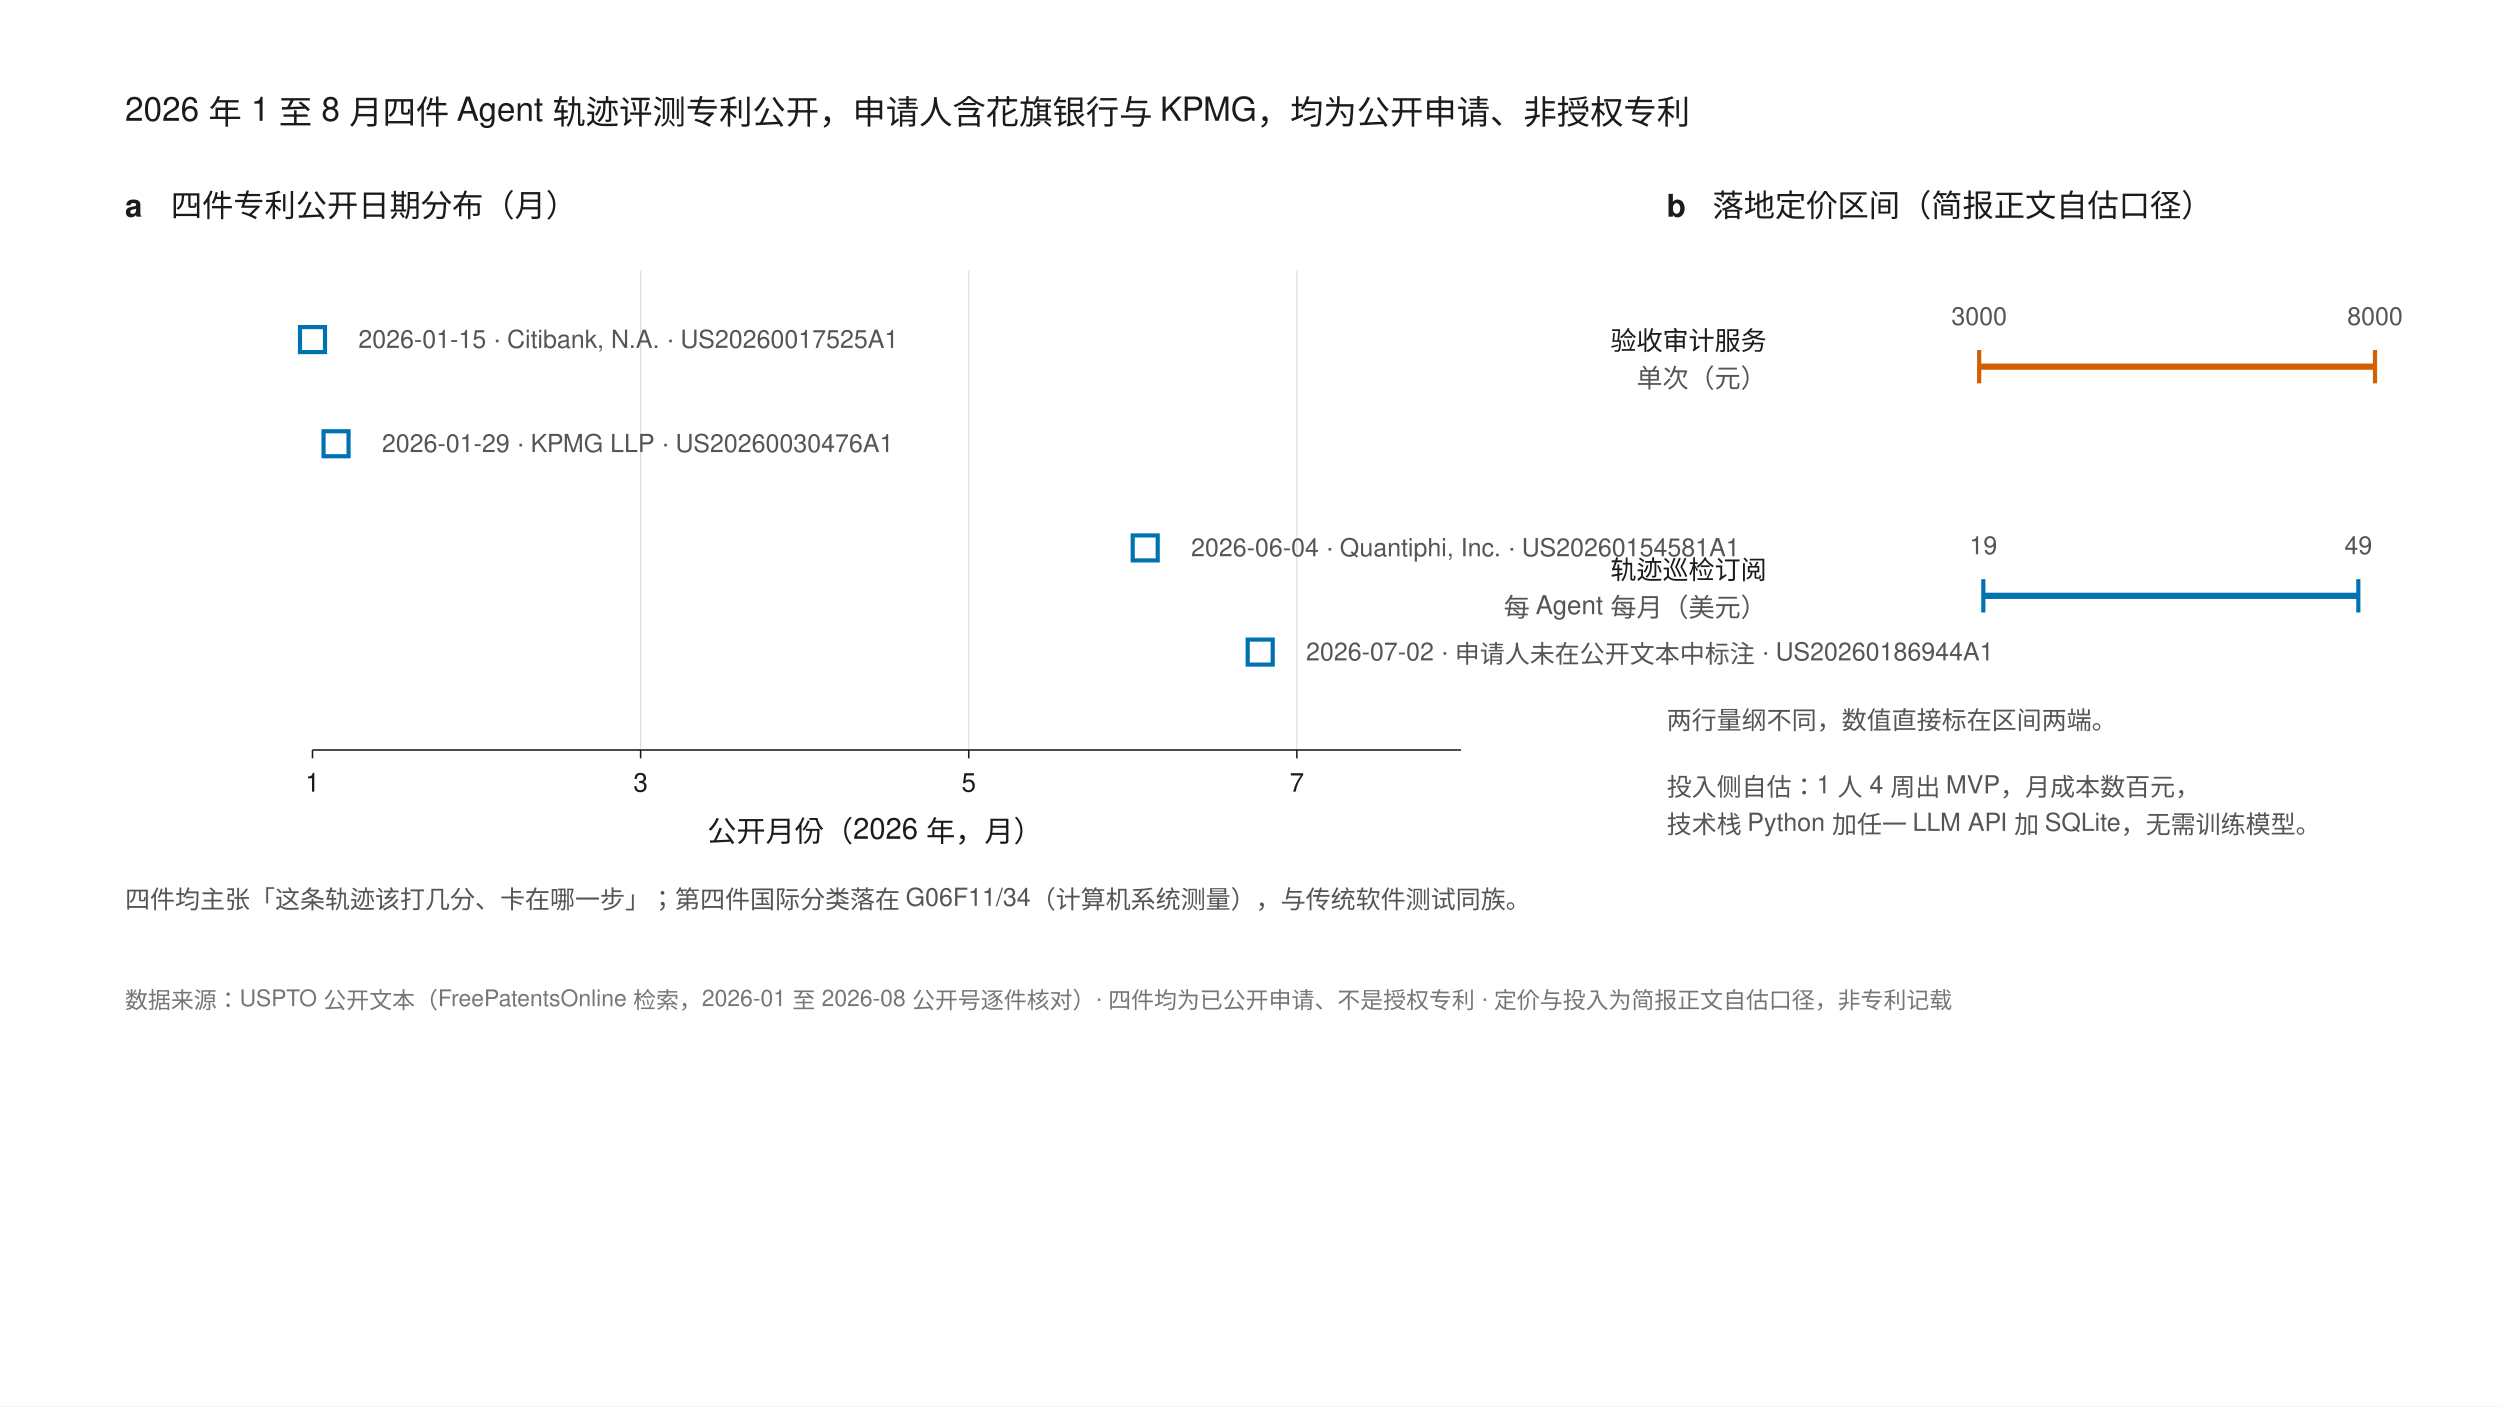
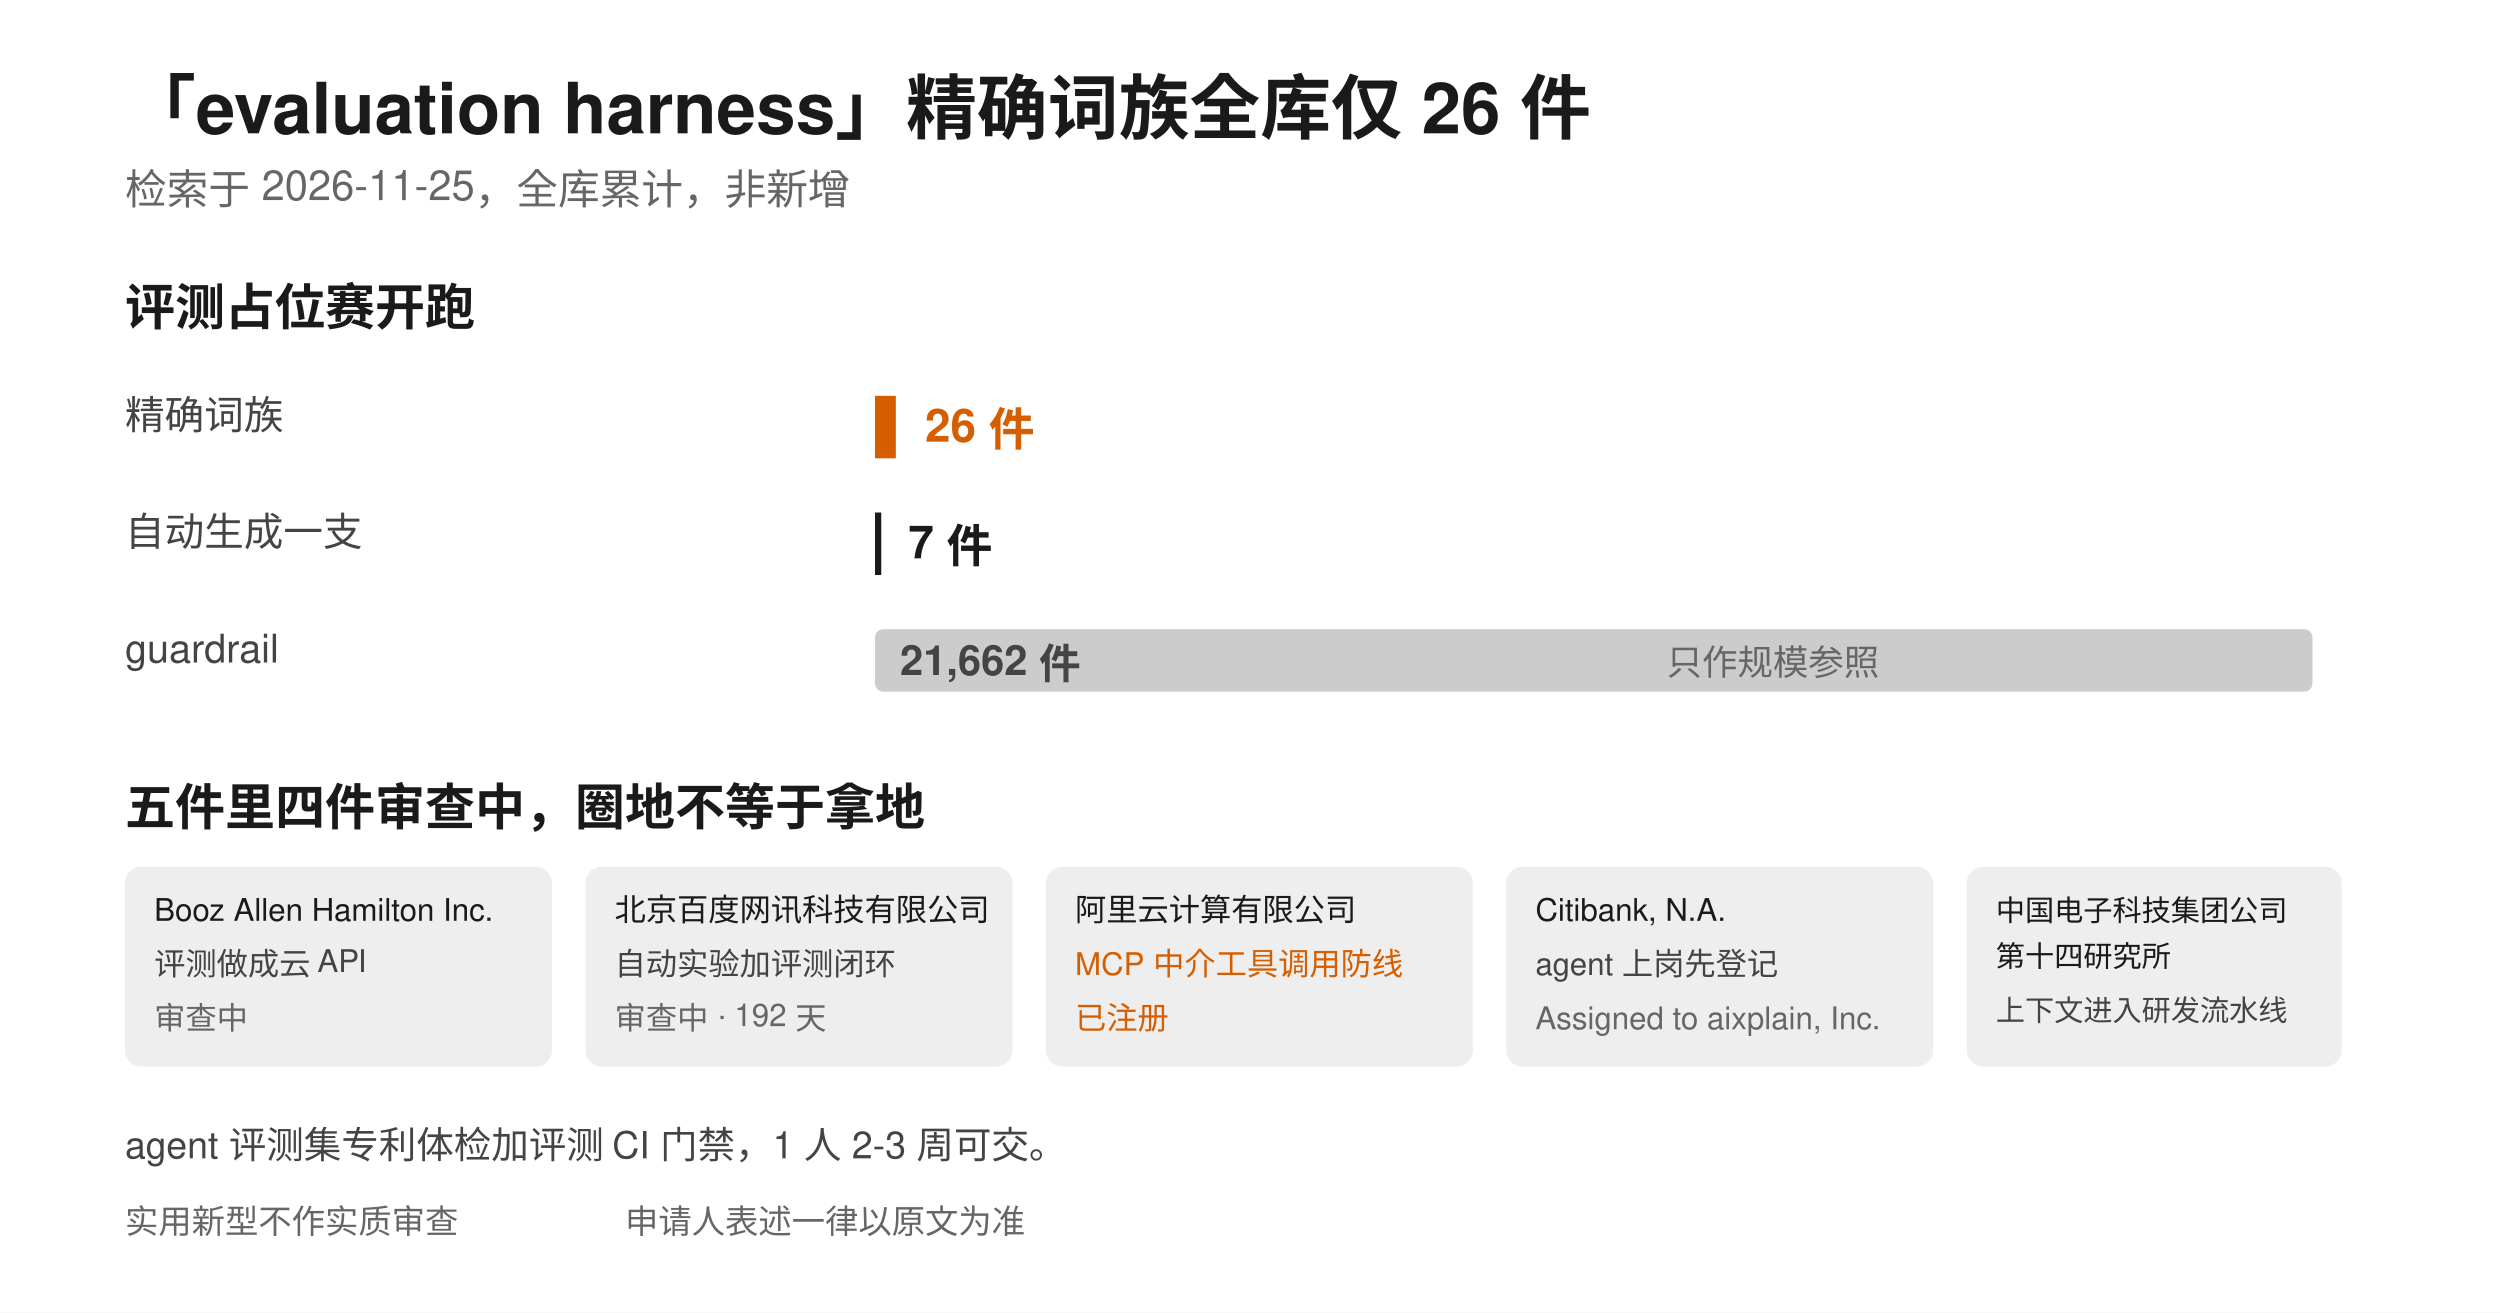
- <svg xmlns="http://www.w3.org/2000/svg" width="1200" height="675" viewBox="0 0 1200 675" font-family="'Helvetica Neue',Helvetica,Arial,'PingFang SC',sans-serif">
-   <rect width="1200" height="675" fill="#FFFFFF" />
-   <text x="60" y="58" font-size="16" fill="#1A1B1E">2026 年 1 至 8 月四件 Agent 轨迹评测专利公开，申请人含花旗银行与 KPMG，均为公开申请、非授权专利</text>
-   <text x="60" y="104" font-size="15" font-weight="bold" fill="#1A1B1E">a</text>
-   <text x="82" y="104" font-size="15" fill="#1A1B1E">四件专利公开日期分布（月）</text>
-   <g stroke="#D9D9D9" stroke-width="0.5">
-     <line x1="307.5" y1="130" x2="307.5" y2="360" />
-     <line x1="465" y1="130" x2="465" y2="360" />
-     <line x1="622.5" y1="130" x2="622.5" y2="360" />
-   </g>
-   <g fill="#FFFFFF" stroke="#0072B2" stroke-width="2">
-     <rect x="144" y="157" width="12" height="12" />
-     <rect x="155.3" y="207" width="12" height="12" />
-     <rect x="543.7" y="257" width="12" height="12" />
-     <rect x="598.9" y="307" width="12" height="12" />
-   </g>
-   <g font-size="12" fill="#555">
-     <text x="172" y="167">2026-01-15 · Citibank, N.A. · US20260017525A1</text>
-     <text x="183.3" y="217">2026-01-29 · KPMG LLP · US20260030476A1</text>
-     <text x="571.7" y="267">2026-06-04 · Quantiphi, Inc. · US20260154581A1</text>
-     <text x="626.9" y="317">2026-07-02 · 申请人未在公开文本中标注 · US20260186944A1</text>
-   </g>
-   <line x1="150" y1="360" x2="701.3" y2="360" stroke="#1A1B1E" stroke-width="0.75" />
-   <g stroke="#1A1B1E" stroke-width="0.75">
-     <line x1="150" y1="360" x2="150" y2="364" />
-     <line x1="307.5" y1="360" x2="307.5" y2="364" />
-     <line x1="465" y1="360" x2="465" y2="364" />
-     <line x1="622.5" y1="360" x2="622.5" y2="364" />
-   </g>
-   <g font-size="12.5" fill="#1A1B1E" text-anchor="middle">
-     <text x="150" y="380">1</text>
-     <text x="307.5" y="380">3</text>
-     <text x="465" y="380">5</text>
-     <text x="622.5" y="380">7</text>
-   </g>
-   <text x="420" y="404" font-size="14" fill="#1A1B1E" text-anchor="middle">公开月份（2026 年，月）</text>
-   <text x="60" y="436" font-size="12" fill="#555">四件均主张「这条轨迹该打几分、卡在哪一步」；第四件国际分类落在 G06F11/34（计算机系统测量），与传统软件测试同族。</text>
-   <text x="800" y="104" font-size="15" font-weight="bold" fill="#1A1B1E">b</text>
-   <text x="822" y="104" font-size="15" fill="#1A1B1E">落地定价区间（简报正文自估口径）</text>
-   <text x="848" y="168" font-size="12.5" fill="#1A1B1E" text-anchor="end">验收审计服务</text>
-   <text x="848" y="186" font-size="12.5" fill="#555" text-anchor="end">单次（元）</text>
-   <line x1="950" y1="176" x2="1140" y2="176" stroke="#D55E00" stroke-width="3" />
-   <line x1="950" y1="168" x2="950" y2="184" stroke="#D55E00" stroke-width="2" />
-   <line x1="1140" y1="168" x2="1140" y2="184" stroke="#D55E00" stroke-width="2" />
-   <text x="950" y="156" font-size="12" fill="#555" text-anchor="middle">3000</text>
-   <text x="1140" y="156" font-size="12" fill="#555" text-anchor="middle">8000</text>
-   <text x="848" y="278" font-size="12.5" fill="#1A1B1E" text-anchor="end">轨迹巡检订阅</text>
-   <text x="848" y="296" font-size="12.5" fill="#555" text-anchor="end">每 Agent 每月（美元）</text>
-   <line x1="952" y1="286" x2="1132" y2="286" stroke="#0072B2" stroke-width="3" />
-   <line x1="952" y1="278" x2="952" y2="294" stroke="#0072B2" stroke-width="2" />
-   <line x1="1132" y1="278" x2="1132" y2="294" stroke="#0072B2" stroke-width="2" />
-   <text x="952" y="266" font-size="12" fill="#555" text-anchor="middle">19</text>
-   <text x="1132" y="266" font-size="12" fill="#555" text-anchor="middle">49</text>
-   <text x="800" y="350" font-size="12" fill="#555">两行量纲不同，数值直接标在区间两端。</text>
-   <text x="800" y="382" font-size="12" fill="#555">投入侧自估：1 人 4 周出 MVP，月成本数百元，</text>
-   <text x="800" y="400" font-size="12" fill="#555">技术栈 Python 加任一 LLM API 加 SQLite，无需训练模型。</text>
-   <text x="60" y="484" font-size="11" fill="#767676">数据来源：USPTO 公开文本（FreePatentsOnline 检索，2026-01 至 2026-08 公开号逐件核对）· 四件均为已公开申请、不是授权专利 · 定价与投入为简报正文自估口径，非专利记载</text>
+ <svg xmlns="http://www.w3.org/2000/svg" width="1200" height="630" viewBox="0 0 1200 630" font-family="Helvetica, Arial, sans-serif">
+   <rect width="1200" height="630" fill="#ffffff" />
+   <text x="60" y="64" font-size="34" font-weight="bold" fill="#1a1a1a">「evaluation harness」精确词族全库仅 26 件</text>
+   <text x="60" y="98" font-size="20" fill="#666666">检索于 2026-11-25，全库累计，非新增</text>
+   <text x="60" y="156" font-size="24" font-weight="bold" fill="#1a1a1a">评测占位赛开跑</text>
+   <text x="60" y="206" font-size="19" fill="#444444">精确词族</text>
+   <rect x="420" y="190" width="10" height="30" fill="#D55E00" />
+   <text x="444" y="212" font-size="22" font-weight="bold" fill="#D55E00">26 件</text>
+   <text x="60" y="262" font-size="19" fill="#444444">自动生成一支</text>
+   <rect x="420" y="246" width="3" height="30" fill="#1a1a1a" />
+   <text x="436" y="268" font-size="22" font-weight="bold" fill="#1a1a1a">7 件</text>
+   <text x="60" y="318" font-size="19" fill="#444444">guardrail</text>
+   <rect x="420" y="302" width="690" height="30" rx="4" fill="#cccccc" />
+   <text x="432" y="324" font-size="20" font-weight="bold" fill="#444444">21,662 件</text>
+   <text x="800" y="324" font-size="17" fill="#666666">只作规模参照</text>
+   <text x="60" y="396" font-size="24" font-weight="bold" fill="#1a1a1a">五件里四件审查中，圈地不等于拿地</text>
+   <rect x="60" y="416" width="205" height="96" rx="8" fill="#eeeeee" />
+   <text x="74" y="442" font-size="15" fill="#1a1a1a">Booz Allen Hamilton Inc.</text>
+   <text x="74" y="468" font-size="15" fill="#444444">评测做成云 API</text>
+   <text x="74" y="494" font-size="15" fill="#666666">审查中</text>
+   <rect x="281" y="416" width="205" height="96" rx="8" fill="#eeeeee" />
+   <text x="295" y="442" font-size="15" fill="#1a1a1a">北京百度网讯科技有限公司</text>
+   <text x="295" y="468" font-size="15" fill="#444444">自动实验加评测闭环</text>
+   <text x="295" y="494" font-size="15" fill="#666666">审查中 · 192 天</text>
+   <rect x="502" y="416" width="205" height="96" rx="8" fill="#eeeeee" />
+   <text x="516" y="442" font-size="15" fill="#1a1a1a">阿里云计算有限公司</text>
+   <text x="516" y="468" font-size="15" fill="#D55E00">MCP 中介工具调用防线</text>
+   <text x="516" y="494" font-size="15" fill="#D55E00">已注册</text>
+   <rect x="723" y="416" width="205" height="96" rx="8" fill="#eeeeee" />
+   <text x="737" y="442" font-size="15" fill="#1a1a1a">Citibank, N.A.</text>
+   <text x="737" y="468" font-size="15" fill="#444444">agent 上岗先登记</text>
+   <text x="737" y="494" font-size="15" fill="#666666">Assigned to aixplain, Inc.</text>
+   <rect x="944" y="416" width="180" height="96" rx="8" fill="#eeeeee" />
+   <text x="958" y="442" font-size="14" fill="#1a1a1a">中国电子科技集团公司</text>
+   <text x="958" y="464" font-size="14" fill="#1a1a1a">第十四研究所</text>
+   <text x="958" y="490" font-size="14" fill="#444444">上下文进入研发流水线</text>
+   <text x="60" y="556" font-size="18" fill="#444444">agent 评测集专利体检加评测 CI 门禁，1 人 2-3 周可交。</text>
+   <text x="60" y="592" font-size="16" fill="#666666">实用新型不作实质审查</text>
+   <text x="300" y="592" font-size="16" fill="#666666">申请人表述一律以原文为准</text>
</svg>
